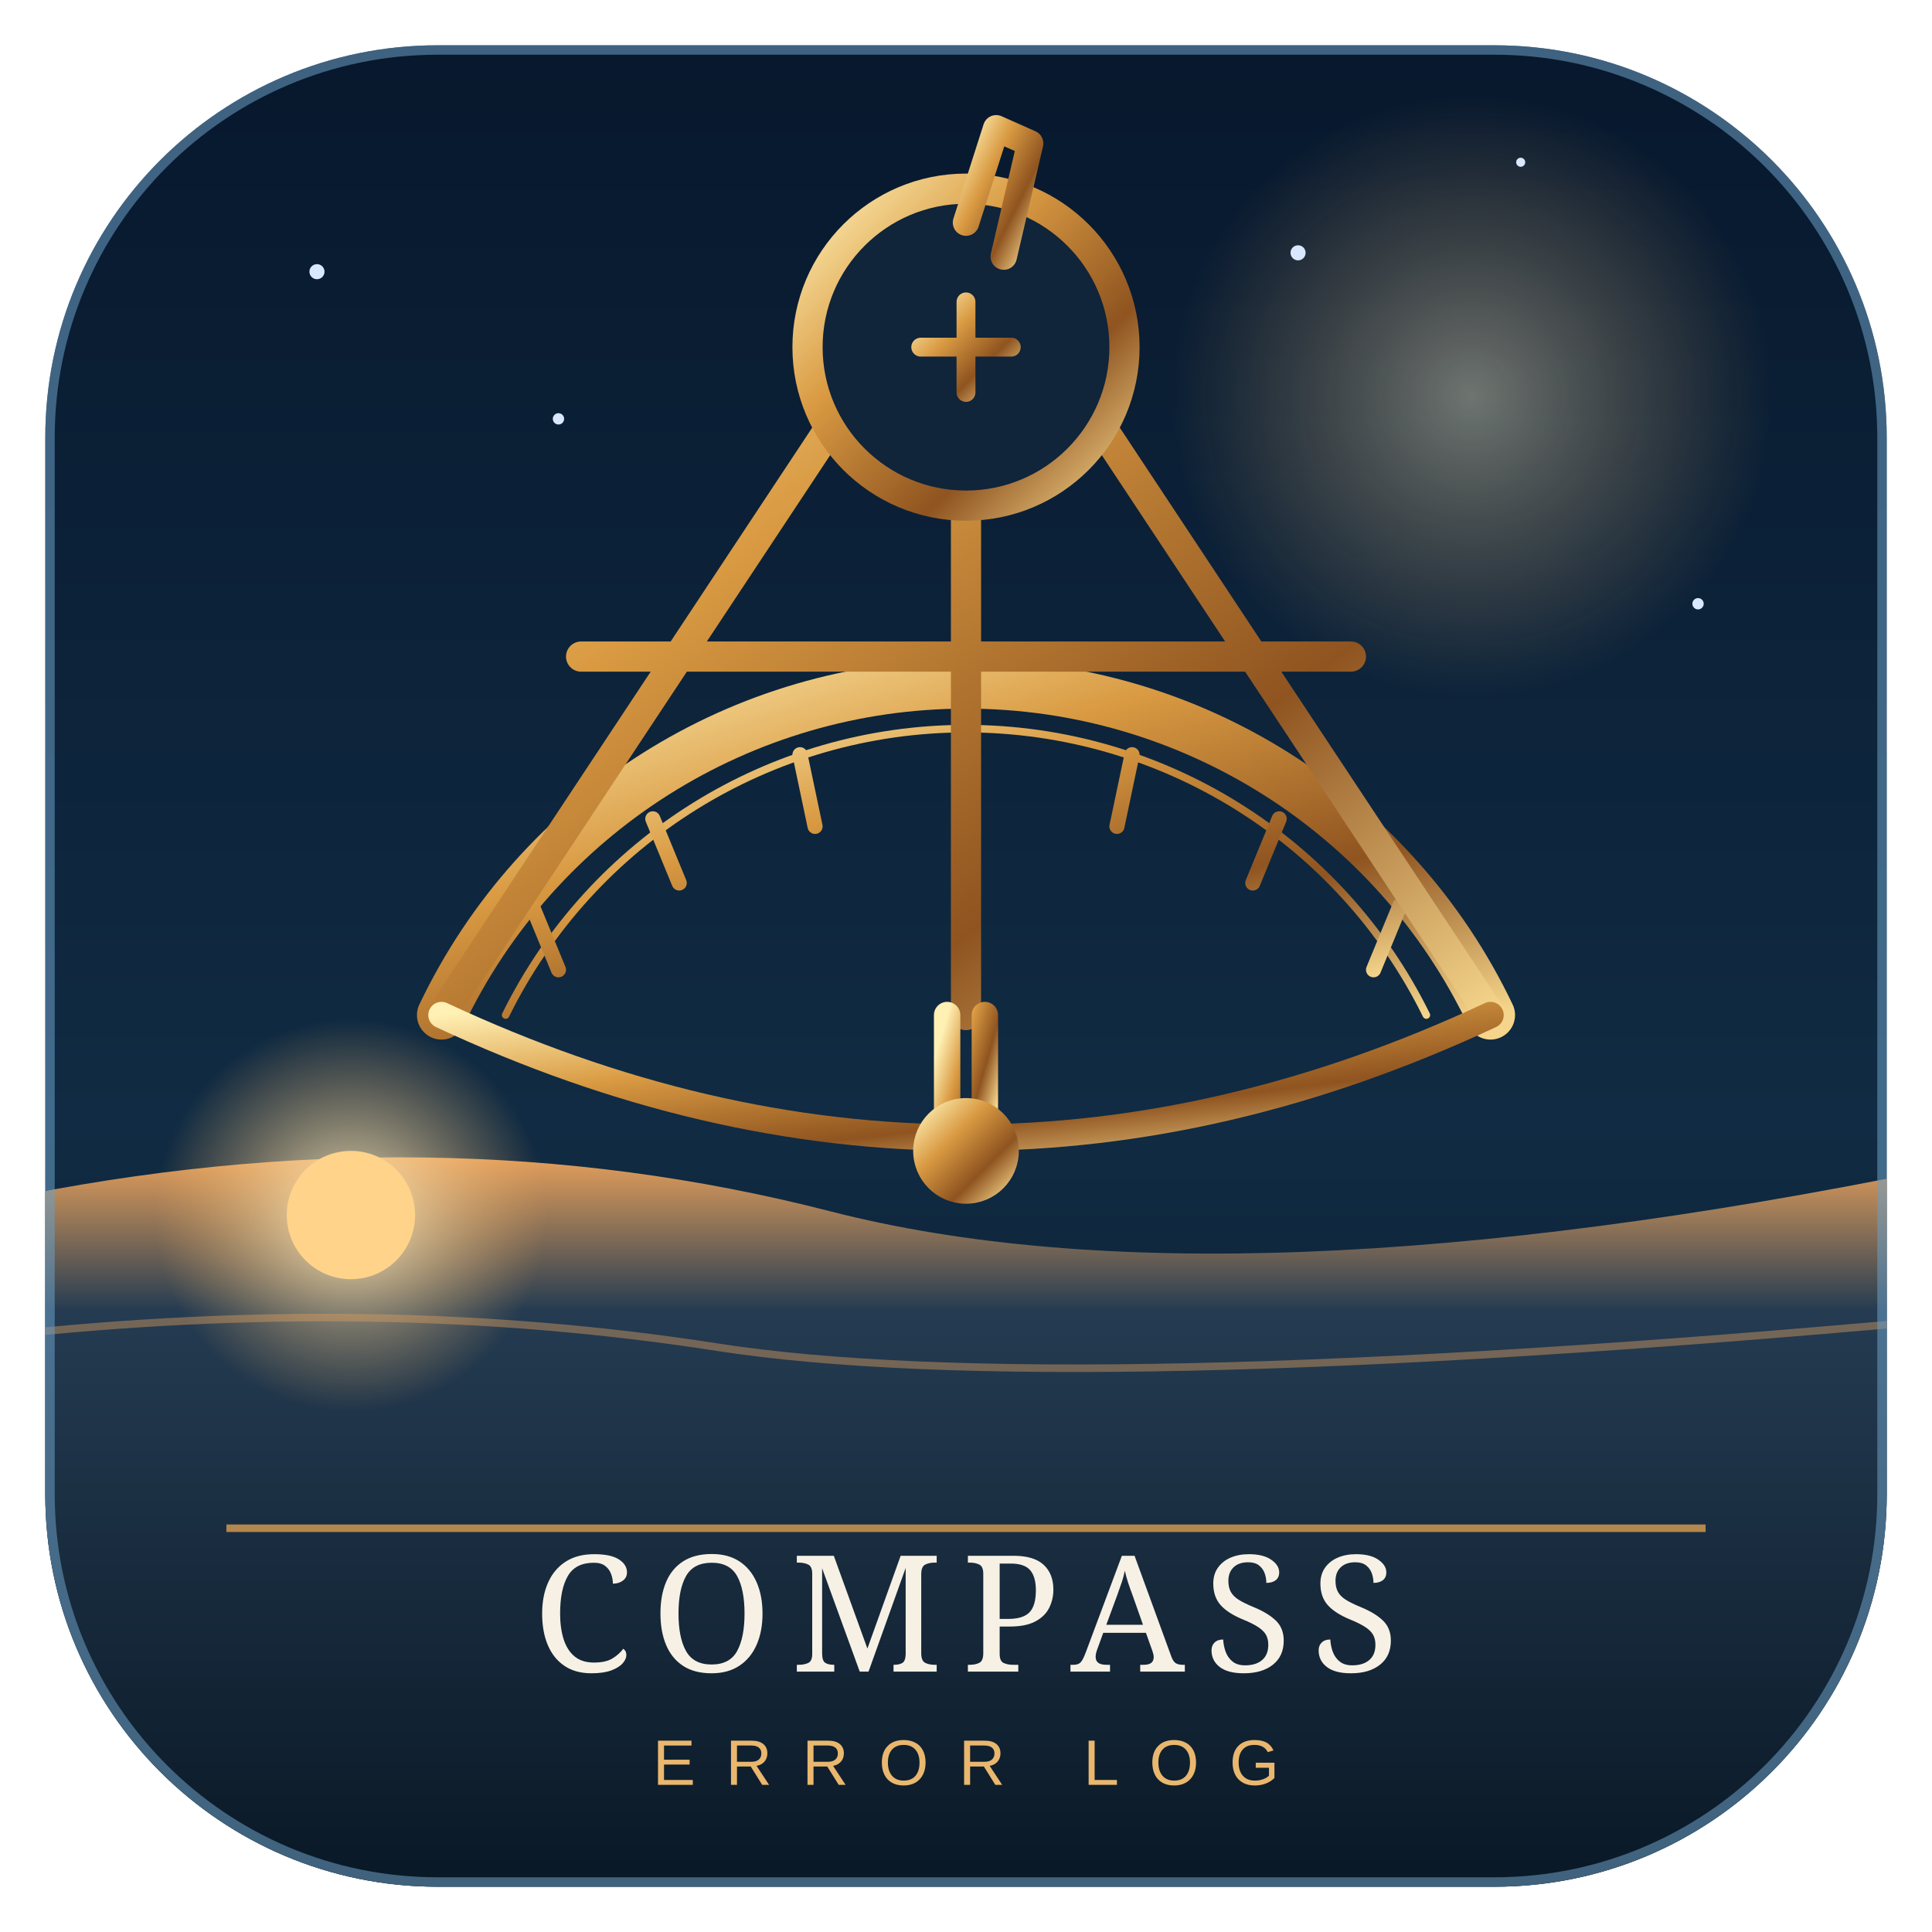
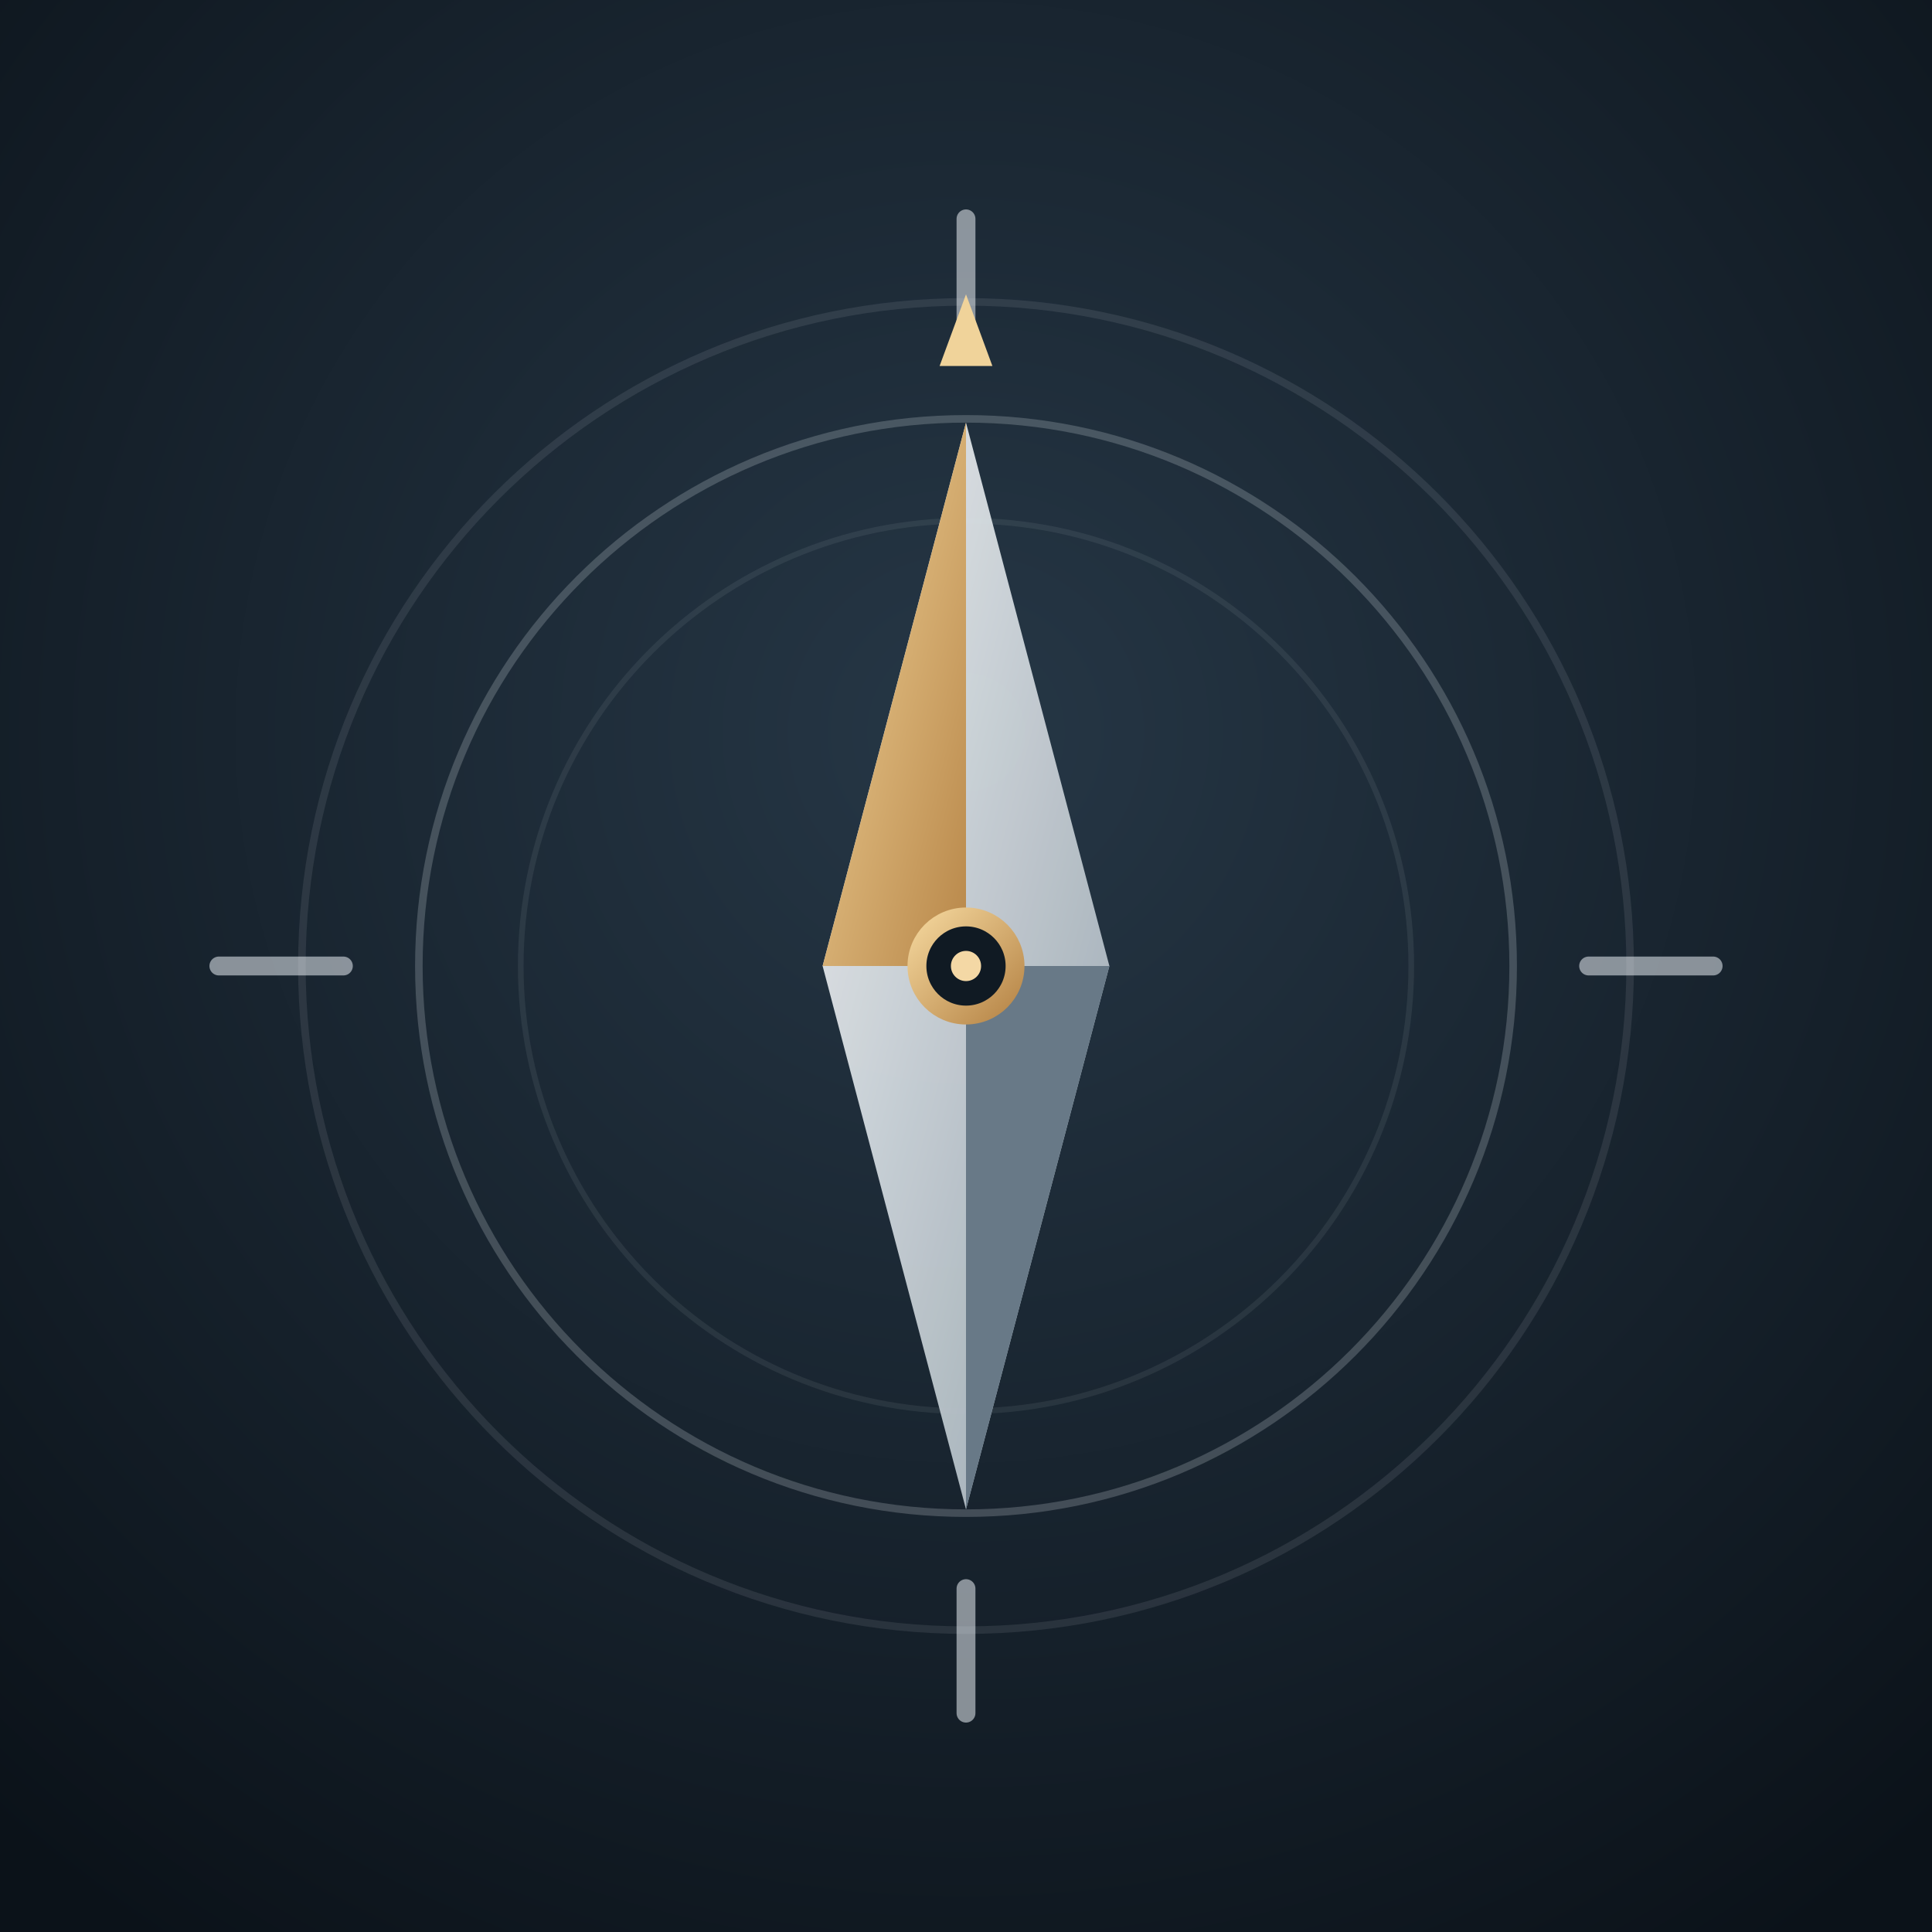
<svg xmlns="http://www.w3.org/2000/svg" viewBox="0 0 512 512">
  <defs>
-     <linearGradient id="bg" x2="0" y2="1">
-       <stop stop-color="#07172c" />
-       <stop offset=".58" stop-color="#102b43" />
-       <stop offset="1" stop-color="#071522" />
+     <radialGradient id="bg" cx="50%" cy="38%" r="75%">
+       <stop offset="0" stop-color="#263746" />
+       <stop offset="1" stop-color="#0b1219" />
+     </radialGradient>
+     <linearGradient id="needle" x1="0" y1="0" x2="1" y2="1">
+       <stop stop-color="#f4f7f8" />
+       <stop offset="1" stop-color="#9eabb5" />
    </linearGradient>
-     <linearGradient id="gold" x2="1" y2="1">
-       <stop stop-color="#fff0b4" />
-       <stop offset=".35" stop-color="#d99a42" />
-       <stop offset=".7" stop-color="#8f5420" />
-       <stop offset="1" stop-color="#f5d58b" />
+     <linearGradient id="gold" x1="0" y1="0" x2="1" y2="1">
+       <stop stop-color="#f2d49a" />
+       <stop offset="1" stop-color="#b88749" />
    </linearGradient>
-     <linearGradient id="sea" x2="0" y2="1">
-       <stop stop-color="#e7a05b" />
-       <stop offset=".2" stop-color="#243b51" />
-       <stop offset="1" stop-color="#071522" />
-     </linearGradient>
-     <radialGradient id="glow">
-       <stop stop-color="#fff4cb" stop-opacity=".9" />
-       <stop offset="1" stop-color="#f7b35e" stop-opacity="0" />
-     </radialGradient>
-     <clipPath id="clip">
-       <rect x="12" y="12" width="488" height="488" rx="104" />
-     </clipPath>
+     <filter id="soft">
+       <feGaussianBlur stdDeviation="16" />
+     </filter>
  </defs>
-   <g clip-path="url(#clip)">
-     <rect width="512" height="512" fill="url(#bg)" />
-     <circle cx="390" cy="105" r="80" fill="url(#glow)" opacity=".45" />
-     <g fill="#d9e8ff">
-       <circle cx="84" cy="72" r="2" />
-       <circle cx="148" cy="111" r="1.5" />
-       <circle cx="231" cy="56" r="1.5" />
-       <circle cx="344" cy="67" r="2" />
-       <circle cx="450" cy="160" r="1.5" />
-       <circle cx="403" cy="43" r="1.2" />
-     </g>
-     <path d="M0 318 Q115 294 220 321 T512 310 V512 H0Z" fill="url(#sea)" />
-     <circle cx="93" cy="322" r="52" fill="url(#glow)" />
-     <circle cx="93" cy="322" r="17" fill="#ffd38a" />
-     <path d="M0 354 Q100 343 190 357 T512 350" fill="none" stroke="#d89b61" stroke-opacity=".45" stroke-width="2" />
-     <g transform="translate(256 204)" fill="none" stroke="url(#gold)" stroke-linecap="round" stroke-linejoin="round">
-       <path d="M-139 65 A154 154 0 0 1 139 65" stroke-width="13" />
-       <path d="M-122 65 A136 136 0 0 1 122 65" stroke-width="2" />
-       <path d="M-108 53 L-115 36 M-76 30 L-83 13 M-40 15 L-44 -4 M0 9 V-10 M40 15 L44 -4 M76 30 L83 13 M108 53 L115 36" stroke-width="4" />
-       <path d="M0 -145 V65 M-139 65 L0 -145 L139 65 M-102 -30 L102 -30" stroke-width="8" />
-       <circle cy="-112" r="42" stroke-width="8" fill="#10243a" />
-       <path d="M-12 -112 H12 M0 -124 V-100" stroke-width="5" />
-       <path d="M0 -145 L8 -170 L17 -166 L10 -136" stroke-width="7" />
-       <path d="M-139 65 Q0 130 139 65" stroke-width="7" />
-       <path d="M-5 65 L-5 100 H5 V65" stroke-width="7" />
-       <circle cy="101" r="12" fill="url(#gold)" stroke-width="4" />
-     </g>
-     <path d="M60 405 H452" stroke="#d99e50" stroke-opacity=".8" stroke-width="2" />
-     <text x="256" y="443" text-anchor="middle" fill="#f7f1e5" font-family="Georgia,serif" font-size="43" letter-spacing="5">COMPASS</text>
-     <text x="256" y="473" text-anchor="middle" fill="#e9b76e" font-family="Arial,sans-serif" font-size="17" letter-spacing="8">ERROR LOG</text>
-     <rect x="12" y="12" width="488" height="488" rx="104" fill="none" stroke="#6c9fc5" stroke-opacity=".55" stroke-width="5" />
-   </g>
+   <rect width="512" height="512" fill="url(#bg)" />
+   <circle cx="256" cy="256" r="176" fill="none" stroke="#dce5eb" stroke-opacity=".10" stroke-width="2" />
+   <circle cx="256" cy="256" r="145" fill="none" stroke="#dce5eb" stroke-opacity=".22" stroke-width="2" />
+   <circle cx="256" cy="256" r="118" fill="none" stroke="#dce5eb" stroke-opacity=".08" stroke-width="1.5" />
+   <path d="M256 58V91 M256 421V454 M58 256H91 M421 256H454" stroke="#e7edf1" stroke-opacity=".55" stroke-width="5" stroke-linecap="round" />
+   <path d="M256 112L294 256L256 400L218 256Z" fill="url(#needle)" opacity=".95" />
+   <path d="M256 112L256 256L218 256Z" fill="url(#gold)" />
+   <path d="M256 400L256 256L294 256Z" fill="#687987" />
+   <circle cx="256" cy="256" r="13" fill="#101a23" stroke="url(#gold)" stroke-width="5" />
+   <circle cx="256" cy="256" r="4" fill="#f4d8a5" />
+   <path d="M256 78L263 97H249Z" fill="#f0d39a" />
</svg>
